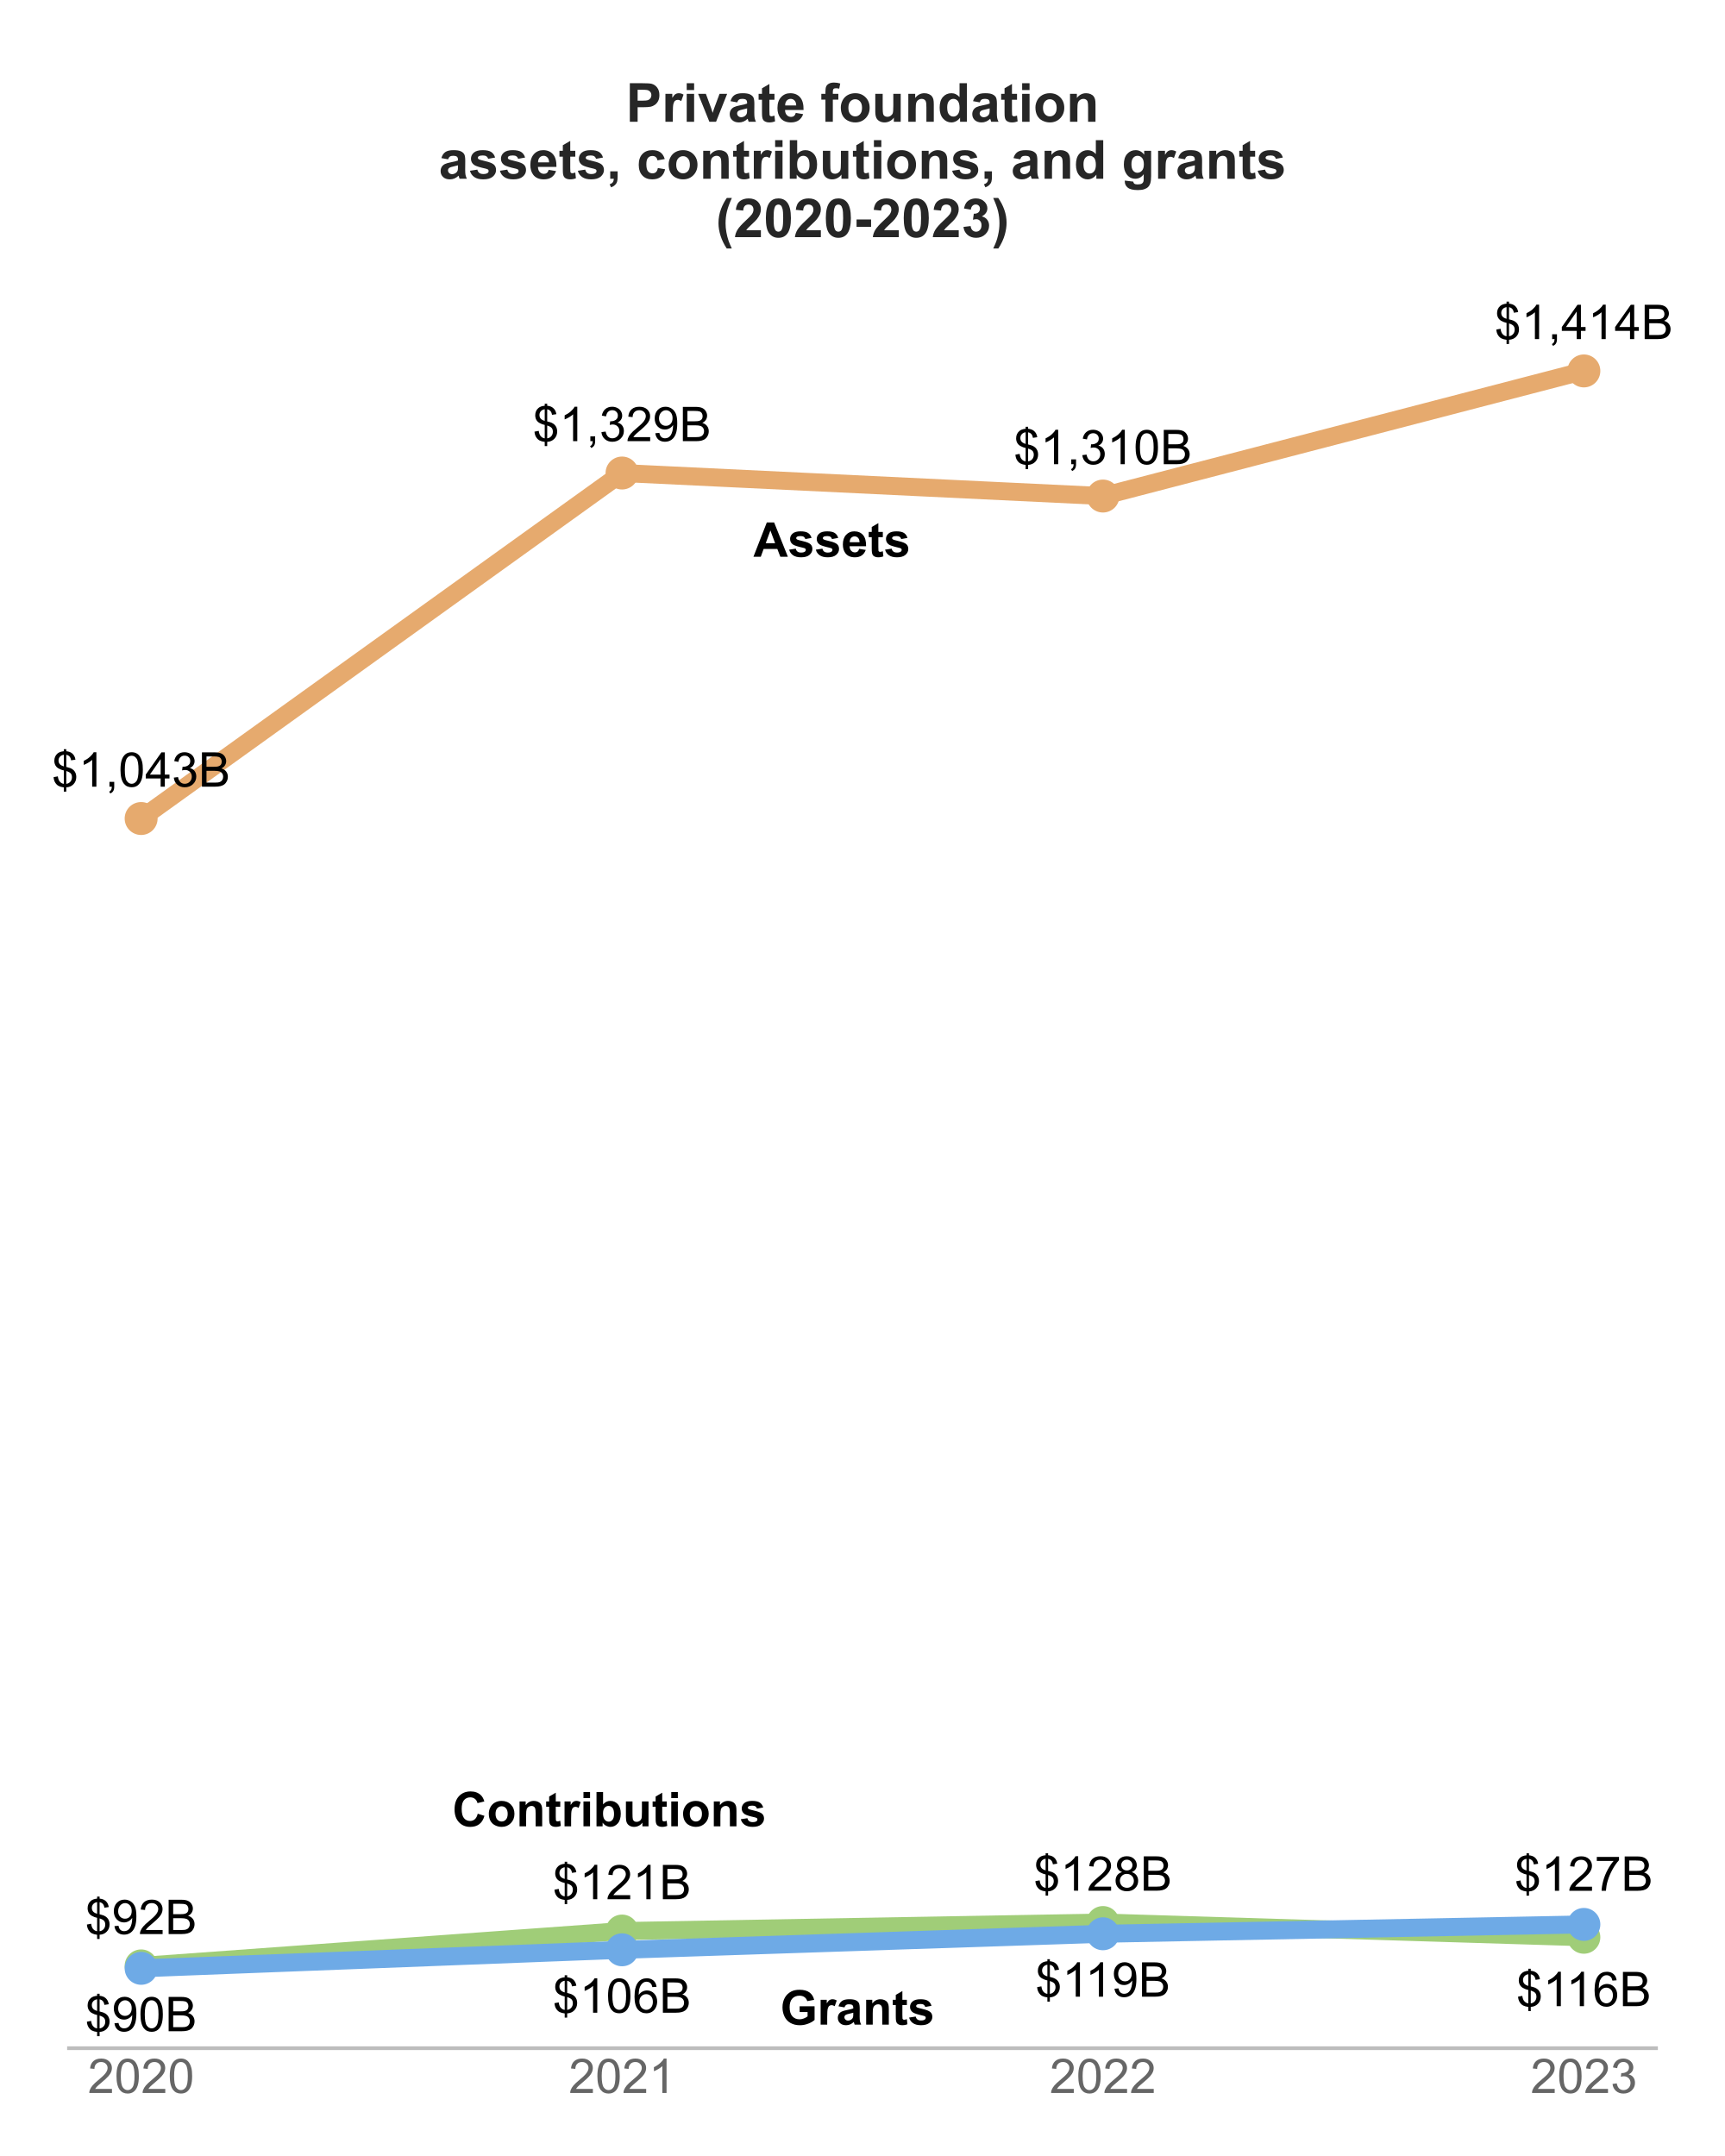
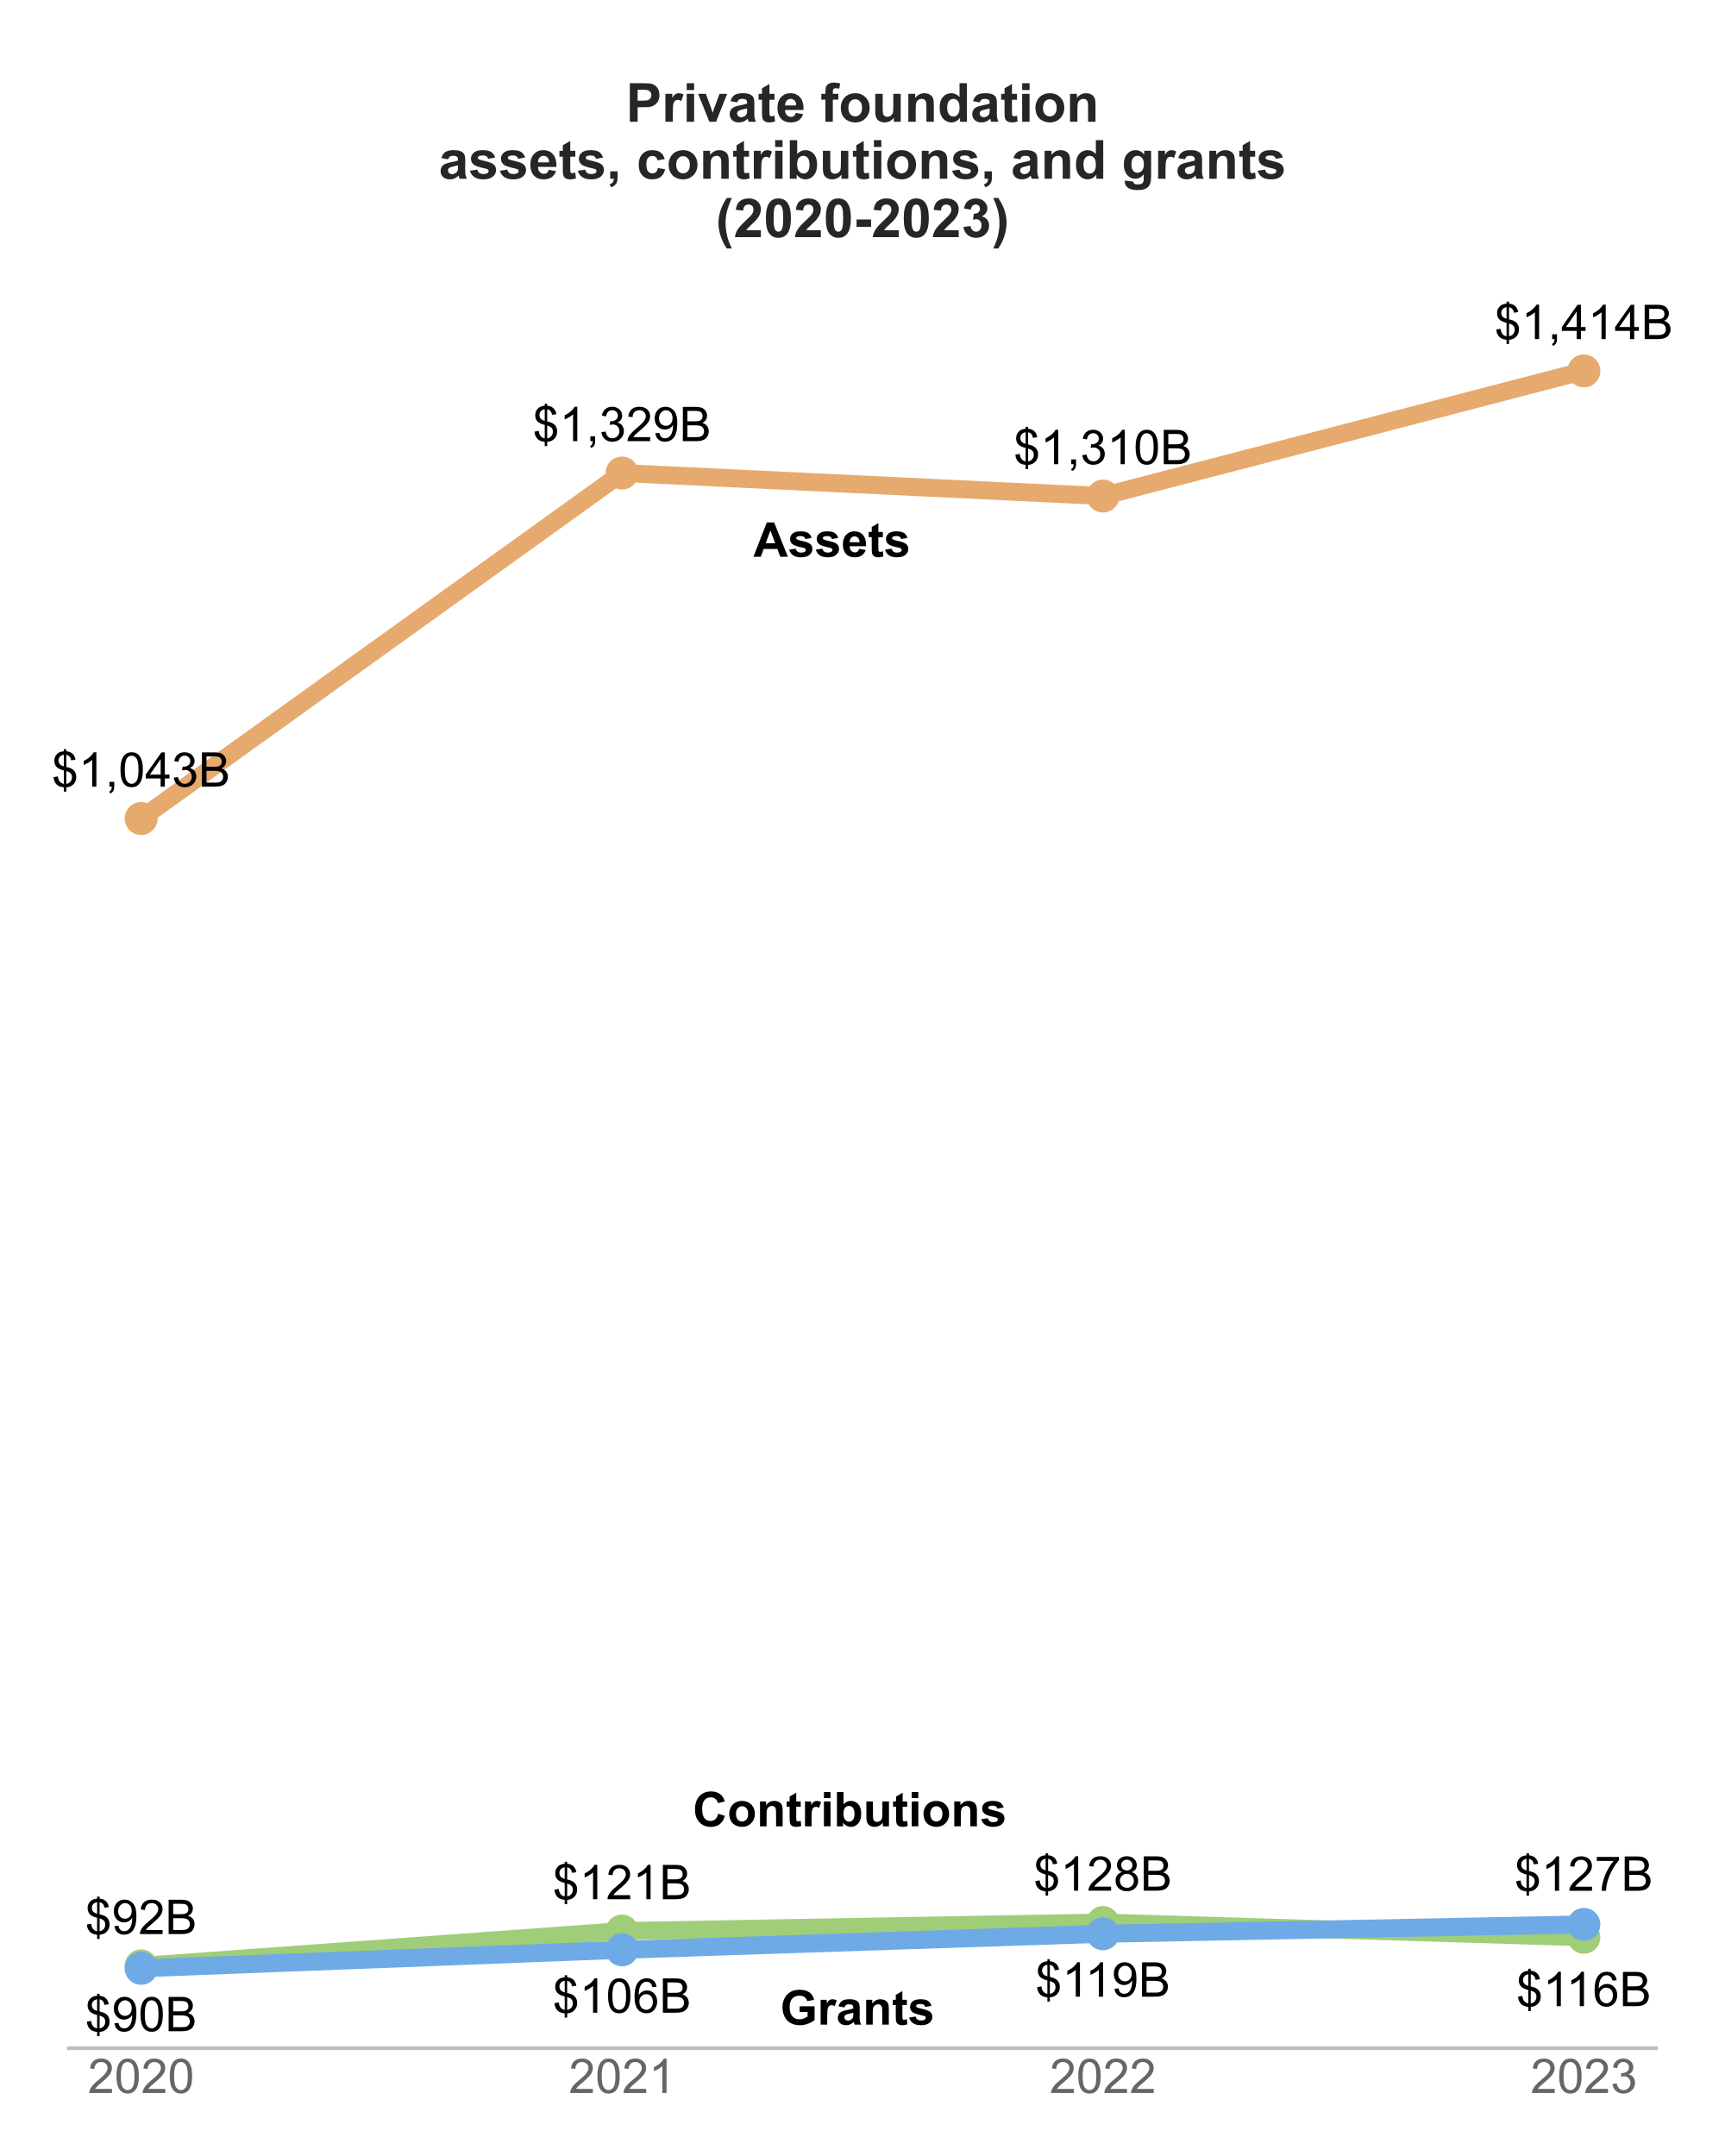
<svg xmlns="http://www.w3.org/2000/svg" xmlns:xlink="http://www.w3.org/1999/xlink" width="576pt" height="720pt" viewBox="0 0 576 720" version="1.1">
  <defs>
    <style type="text/css">*{stroke-linejoin: round; stroke-linecap: butt}</style>
  </defs>
  <g id="figure_1">
    <g id="patch_1">
      <path d="M 0 720  L 576 720  L 576 0  L 0 0  z " style="fill: #ffffff" />
    </g>
    <g id="axes_1">
      <g id="patch_2">
        <path d="M 23.04 684  L 552.96 684  L 552.96 97.2  L 23.04 97.2  z " style="fill: #ffffff" />
      </g>
      <g id="matplotlib.axis_1">
        <g id="xtick_1">
          <g id="text_1">
            <g style="fill: #666666" transform="translate(29.33227 698.9525) scale(0.16 -0.16)">
              <defs>
                <path id="ArialMT-32" d="M 3222 541  L 3222 0  L 194 0  Q 188 203 259 391  Q 375 700 629 1000  Q 884 1300 1366 1694  Q 2113 2306 2375 2664  Q 2638 3022 2638 3341  Q 2638 3675 2398 3904  Q 2159 4134 1775 4134  Q 1369 4134 1125 3890  Q 881 3647 878 3216  L 300 3275  Q 359 3922 746 4261  Q 1134 4600 1788 4600  Q 2447 4600 2831 4234  Q 3216 3869 3216 3328  Q 3216 3053 3103 2787  Q 2991 2522 2730 2228  Q 2469 1934 1863 1422  Q 1356 997 1212 845  Q 1069 694 975 541  L 3222 541  z " transform="scale(0.015625)" />
                <path id="ArialMT-30" d="M 266 2259  Q 266 3072 433 3567  Q 600 4063 929 4331  Q 1259 4600 1759 4600  Q 2128 4600 2406 4451  Q 2684 4303 2865 4023  Q 3047 3744 3150 3342  Q 3253 2941 3253 2259  Q 3253 1453 3087 958  Q 2922 463 2592 192  Q 2263 -78 1759 -78  Q 1097 -78 719 397  Q 266 969 266 2259  z M 844 2259  Q 844 1131 1108 757  Q 1372 384 1759 384  Q 2147 384 2411 759  Q 2675 1134 2675 2259  Q 2675 3391 2411 3762  Q 2147 4134 1753 4134  Q 1366 4134 1134 3806  Q 844 3388 844 2259  z " transform="scale(0.015625)" />
              </defs>
              <use xlink:href="#ArialMT-32" />
              <use xlink:href="#ArialMT-30" transform="translate(55.61523 0)" />
              <use xlink:href="#ArialMT-32" transform="translate(111.2305 0)" />
              <use xlink:href="#ArialMT-30" transform="translate(166.8457 0)" />
            </g>
          </g>
        </g>
        <g id="xtick_2">
          <g id="text_2">
            <g style="fill: #666666" transform="translate(189.9141 698.9525) scale(0.16 -0.16)">
              <defs>
                <path id="ArialMT-31" d="M 2384 0  L 1822 0  L 1822 3584  Q 1619 3391 1289 3197  Q 959 3003 697 2906  L 697 3450  Q 1169 3672 1522 3987  Q 1875 4303 2022 4600  L 2384 4600  L 2384 0  z " transform="scale(0.015625)" />
              </defs>
              <use xlink:href="#ArialMT-32" />
              <use xlink:href="#ArialMT-30" transform="translate(55.61523 0)" />
              <use xlink:href="#ArialMT-32" transform="translate(111.2305 0)" />
              <use xlink:href="#ArialMT-31" transform="translate(166.8457 0)" />
            </g>
          </g>
        </g>
        <g id="xtick_3">
          <g id="text_3">
            <g style="fill: #666666" transform="translate(350.4959 698.9525) scale(0.16 -0.16)">
              <use xlink:href="#ArialMT-32" />
              <use xlink:href="#ArialMT-30" transform="translate(55.61523 0)" />
              <use xlink:href="#ArialMT-32" transform="translate(111.2305 0)" />
              <use xlink:href="#ArialMT-32" transform="translate(166.8457 0)" />
            </g>
          </g>
        </g>
        <g id="xtick_4">
          <g id="text_4">
            <g style="fill: #666666" transform="translate(511.0777 698.9525) scale(0.16 -0.16)">
              <defs>
                <path id="ArialMT-33" d="M 269 1209  L 831 1284  Q 928 806 1161 595  Q 1394 384 1728 384  Q 2125 384 2398 659  Q 2672 934 2672 1341  Q 2672 1728 2419 1979  Q 2166 2231 1775 2231  Q 1616 2231 1378 2169  L 1441 2663  Q 1497 2656 1531 2656  Q 1891 2656 2178 2843  Q 2466 3031 2466 3422  Q 2466 3731 2256 3934  Q 2047 4138 1716 4138  Q 1388 4138 1169 3931  Q 950 3725 888 3313  L 325 3413  Q 428 3978 793 4289  Q 1159 4600 1703 4600  Q 2078 4600 2393 4439  Q 2709 4278 2876 4000  Q 3044 3722 3044 3409  Q 3044 3113 2884 2869  Q 2725 2625 2413 2481  Q 2819 2388 3044 2092  Q 3269 1797 3269 1353  Q 3269 753 2831 336  Q 2394 -81 1725 -81  Q 1122 -81 723 278  Q 325 638 269 1209  z " transform="scale(0.015625)" />
              </defs>
              <use xlink:href="#ArialMT-32" />
              <use xlink:href="#ArialMT-30" transform="translate(55.61523 0)" />
              <use xlink:href="#ArialMT-32" transform="translate(111.2305 0)" />
              <use xlink:href="#ArialMT-33" transform="translate(166.8457 0)" />
            </g>
          </g>
        </g>
      </g>
      <g id="matplotlib.axis_2" />
      <g id="line2d_1">
-         <path d="M 47.127 273.346  L 207.709 157.967  L 368.291 165.657  L 528.873 123.873  " clip-path="url(#pc056da523a)" style="fill: none; stroke: #e6aa6e; stroke-width: 6; stroke-linecap: round" />
+         <path d="M 47.127 273.346  L 207.709 157.967  L 368.291 165.657  L 528.873 123.873  " clip-path="url(#pd408b75915)" style="fill: none; stroke: #e6aa6e; stroke-width: 6; stroke-linecap: round" />
        <defs>
-           <path id="mcf9a4dc1a9" d="M 0 5  C 1.326 5 2.598 4.473 3.536 3.536  C 4.473 2.598 5 1.326 5 0  C 5 -1.326 4.473 -2.598 3.536 -3.536  C 2.598 -4.473 1.326 -5 0 -5  C -1.326 -5 -2.598 -4.473 -3.536 -3.536  C -4.473 -2.598 -5 -1.326 -5 0  C -5 1.326 -4.473 2.598 -3.536 3.536  C -2.598 4.473 -1.326 5 0 5  z " style="stroke: #e6aa6e" />
+           <path id="m7389b9ed17" d="M 0 5  C 1.326 5 2.598 4.473 3.536 3.536  C 4.473 2.598 5 1.326 5 0  C 5 -1.326 4.473 -2.598 3.536 -3.536  C 2.598 -4.473 1.326 -5 0 -5  C -1.326 -5 -2.598 -4.473 -3.536 -3.536  C -4.473 -2.598 -5 -1.326 -5 0  C -5 1.326 -4.473 2.598 -3.536 3.536  C -2.598 4.473 -1.326 5 0 5  z " style="stroke: #e6aa6e" />
        </defs>
-         <g clip-path="url(#pc056da523a)">
-           <use xlink:href="#mcf9a4dc1a9" x="47.127" y="273.346" style="fill: #e6aa6e; stroke: #e6aa6e" />
-           <use xlink:href="#mcf9a4dc1a9" x="207.709" y="157.967" style="fill: #e6aa6e; stroke: #e6aa6e" />
-           <use xlink:href="#mcf9a4dc1a9" x="368.291" y="165.657" style="fill: #e6aa6e; stroke: #e6aa6e" />
-           <use xlink:href="#mcf9a4dc1a9" x="528.873" y="123.873" style="fill: #e6aa6e; stroke: #e6aa6e" />
+         <g clip-path="url(#pd408b75915)">
+           <use xlink:href="#m7389b9ed17" x="47.127" y="273.346" style="fill: #e6aa6e; stroke: #e6aa6e" />
+           <use xlink:href="#m7389b9ed17" x="207.709" y="157.967" style="fill: #e6aa6e; stroke: #e6aa6e" />
+           <use xlink:href="#m7389b9ed17" x="368.291" y="165.657" style="fill: #e6aa6e; stroke: #e6aa6e" />
+           <use xlink:href="#m7389b9ed17" x="528.873" y="123.873" style="fill: #e6aa6e; stroke: #e6aa6e" />
        </g>
      </g>
      <g id="line2d_2">
-         <path d="M 47.127 656.517  L 207.709 644.88  L 368.291 642.029  L 528.873 646.951  " clip-path="url(#pc056da523a)" style="fill: none; stroke: #a0cd78; stroke-width: 6; stroke-linecap: round" />
+         <path d="M 47.127 656.517  L 207.709 644.88  L 368.291 642.029  L 528.873 646.951  " clip-path="url(#pd408b75915)" style="fill: none; stroke: #a0cd78; stroke-width: 6; stroke-linecap: round" />
        <defs>
-           <path id="m95b03b10a5" d="M 0 5  C 1.326 5 2.598 4.473 3.536 3.536  C 4.473 2.598 5 1.326 5 0  C 5 -1.326 4.473 -2.598 3.536 -3.536  C 2.598 -4.473 1.326 -5 0 -5  C -1.326 -5 -2.598 -4.473 -3.536 -3.536  C -4.473 -2.598 -5 -1.326 -5 0  C -5 1.326 -4.473 2.598 -3.536 3.536  C -2.598 4.473 -1.326 5 0 5  z " style="stroke: #a0cd78" />
+           <path id="m7c6bbff647" d="M 0 5  C 1.326 5 2.598 4.473 3.536 3.536  C 4.473 2.598 5 1.326 5 0  C 5 -1.326 4.473 -2.598 3.536 -3.536  C 2.598 -4.473 1.326 -5 0 -5  C -1.326 -5 -2.598 -4.473 -3.536 -3.536  C -4.473 -2.598 -5 -1.326 -5 0  C -5 1.326 -4.473 2.598 -3.536 3.536  C -2.598 4.473 -1.326 5 0 5  z " style="stroke: #a0cd78" />
        </defs>
-         <g clip-path="url(#pc056da523a)">
-           <use xlink:href="#m95b03b10a5" x="47.127" y="656.517" style="fill: #a0cd78; stroke: #a0cd78" />
-           <use xlink:href="#m95b03b10a5" x="207.709" y="644.88" style="fill: #a0cd78; stroke: #a0cd78" />
-           <use xlink:href="#m95b03b10a5" x="368.291" y="642.029" style="fill: #a0cd78; stroke: #a0cd78" />
-           <use xlink:href="#m95b03b10a5" x="528.873" y="646.951" style="fill: #a0cd78; stroke: #a0cd78" />
+         <g clip-path="url(#pd408b75915)">
+           <use xlink:href="#m7c6bbff647" x="47.127" y="656.517" style="fill: #a0cd78; stroke: #a0cd78" />
+           <use xlink:href="#m7c6bbff647" x="207.709" y="644.88" style="fill: #a0cd78; stroke: #a0cd78" />
+           <use xlink:href="#m7c6bbff647" x="368.291" y="642.029" style="fill: #a0cd78; stroke: #a0cd78" />
+           <use xlink:href="#m7c6bbff647" x="528.873" y="646.951" style="fill: #a0cd78; stroke: #a0cd78" />
        </g>
      </g>
      <g id="line2d_3">
-         <path d="M 47.127 657.327  L 207.709 651.142  L 368.291 645.788  L 528.873 642.664  " clip-path="url(#pc056da523a)" style="fill: none; stroke: #6eaae6; stroke-width: 6; stroke-linecap: round" />
+         <path d="M 47.127 657.327  L 207.709 651.142  L 368.291 645.788  L 528.873 642.664  " clip-path="url(#pd408b75915)" style="fill: none; stroke: #6eaae6; stroke-width: 6; stroke-linecap: round" />
        <defs>
-           <path id="m5e85ce02dd" d="M 0 5  C 1.326 5 2.598 4.473 3.536 3.536  C 4.473 2.598 5 1.326 5 0  C 5 -1.326 4.473 -2.598 3.536 -3.536  C 2.598 -4.473 1.326 -5 0 -5  C -1.326 -5 -2.598 -4.473 -3.536 -3.536  C -4.473 -2.598 -5 -1.326 -5 0  C -5 1.326 -4.473 2.598 -3.536 3.536  C -2.598 4.473 -1.326 5 0 5  z " style="stroke: #6eaae6" />
+           <path id="medc08b72ed" d="M 0 5  C 1.326 5 2.598 4.473 3.536 3.536  C 4.473 2.598 5 1.326 5 0  C 5 -1.326 4.473 -2.598 3.536 -3.536  C 2.598 -4.473 1.326 -5 0 -5  C -1.326 -5 -2.598 -4.473 -3.536 -3.536  C -4.473 -2.598 -5 -1.326 -5 0  C -5 1.326 -4.473 2.598 -3.536 3.536  C -2.598 4.473 -1.326 5 0 5  z " style="stroke: #6eaae6" />
        </defs>
-         <g clip-path="url(#pc056da523a)">
-           <use xlink:href="#m5e85ce02dd" x="47.127" y="657.327" style="fill: #6eaae6; stroke: #6eaae6" />
-           <use xlink:href="#m5e85ce02dd" x="207.709" y="651.142" style="fill: #6eaae6; stroke: #6eaae6" />
-           <use xlink:href="#m5e85ce02dd" x="368.291" y="645.788" style="fill: #6eaae6; stroke: #6eaae6" />
-           <use xlink:href="#m5e85ce02dd" x="528.873" y="642.664" style="fill: #6eaae6; stroke: #6eaae6" />
+         <g clip-path="url(#pd408b75915)">
+           <use xlink:href="#medc08b72ed" x="47.127" y="657.327" style="fill: #6eaae6; stroke: #6eaae6" />
+           <use xlink:href="#medc08b72ed" x="207.709" y="651.142" style="fill: #6eaae6; stroke: #6eaae6" />
+           <use xlink:href="#medc08b72ed" x="368.291" y="645.788" style="fill: #6eaae6; stroke: #6eaae6" />
+           <use xlink:href="#medc08b72ed" x="528.873" y="642.664" style="fill: #6eaae6; stroke: #6eaae6" />
        </g>
      </g>
      <g id="patch_3">
        <path d="M 23.04 684  L 552.96 684  " style="fill: none; stroke: #bdbdbd; stroke-width: 1.25; stroke-linejoin: miter; stroke-linecap: square" />
      </g>
      <g id="text_5">
        <g transform="translate(17.32477 262.7085) scale(0.16 -0.16)">
          <defs>
            <path id="ArialMT-24" d="M 1594 -659  L 1594 -97  Q 1172 -44 908 92  Q 644 228 451 531  Q 259 834 228 1272  L 794 1378  Q 859 925 1025 713  Q 1263 413 1594 378  L 1594 2169  Q 1247 2234 884 2438  Q 616 2588 470 2853  Q 325 3119 325 3456  Q 325 4056 750 4428  Q 1034 4678 1594 4734  L 1594 5003  L 1925 5003  L 1925 4734  Q 2416 4688 2703 4447  Q 3072 4141 3147 3606  L 2566 3519  Q 2516 3850 2358 4026  Q 2200 4203 1925 4259  L 1925 2638  Q 2350 2531 2488 2472  Q 2750 2356 2915 2190  Q 3081 2025 3170 1797  Q 3259 1569 3259 1303  Q 3259 719 2887 328  Q 2516 -63 1925 -91  L 1925 -659  L 1594 -659  z M 1594 4266  Q 1266 4216 1077 4003  Q 888 3791 888 3500  Q 888 3213 1048 3019  Q 1209 2825 1594 2709  L 1594 4266  z M 1925 378  Q 2253 419 2467 662  Q 2681 906 2681 1266  Q 2681 1572 2529 1758  Q 2378 1944 1925 2091  L 1925 378  z " transform="scale(0.015625)" />
            <path id="ArialMT-2c" d="M 569 0  L 569 641  L 1209 641  L 1209 0  Q 1209 -353 1084 -570  Q 959 -788 688 -906  L 531 -666  Q 709 -588 793 -436  Q 878 -284 888 0  L 569 0  z " transform="scale(0.015625)" />
            <path id="ArialMT-34" d="M 2069 0  L 2069 1097  L 81 1097  L 81 1613  L 2172 4581  L 2631 4581  L 2631 1613  L 3250 1613  L 3250 1097  L 2631 1097  L 2631 0  L 2069 0  z M 2069 1613  L 2069 3678  L 634 1613  L 2069 1613  z " transform="scale(0.015625)" />
            <path id="ArialMT-42" d="M 469 0  L 469 4581  L 2188 4581  Q 2713 4581 3030 4442  Q 3347 4303 3526 4014  Q 3706 3725 3706 3409  Q 3706 3116 3547 2856  Q 3388 2597 3066 2438  Q 3481 2316 3704 2022  Q 3928 1728 3928 1328  Q 3928 1006 3792 729  Q 3656 453 3456 303  Q 3256 153 2954 76  Q 2653 0 2216 0  L 469 0  z M 1075 2656  L 2066 2656  Q 2469 2656 2644 2709  Q 2875 2778 2992 2937  Q 3109 3097 3109 3338  Q 3109 3566 3000 3739  Q 2891 3913 2687 3977  Q 2484 4041 1991 4041  L 1075 4041  L 1075 2656  z M 1075 541  L 2216 541  Q 2509 541 2628 563  Q 2838 600 2978 687  Q 3119 775 3209 942  Q 3300 1109 3300 1328  Q 3300 1584 3169 1773  Q 3038 1963 2805 2039  Q 2572 2116 2134 2116  L 1075 2116  L 1075 541  z " transform="scale(0.015625)" />
          </defs>
          <use xlink:href="#ArialMT-24" />
          <use xlink:href="#ArialMT-31" transform="translate(55.61523 0)" />
          <use xlink:href="#ArialMT-2c" transform="translate(111.2305 0)" />
          <use xlink:href="#ArialMT-30" transform="translate(139.0137 0)" />
          <use xlink:href="#ArialMT-34" transform="translate(194.6289 0)" />
          <use xlink:href="#ArialMT-33" transform="translate(250.2441 0)" />
          <use xlink:href="#ArialMT-42" transform="translate(305.8594 0)" />
        </g>
      </g>
      <g id="text_6">
        <g transform="translate(177.9066 147.3295) scale(0.16 -0.16)">
          <defs>
            <path id="ArialMT-39" d="M 350 1059  L 891 1109  Q 959 728 1153 556  Q 1347 384 1650 384  Q 1909 384 2104 503  Q 2300 622 2425 820  Q 2550 1019 2634 1356  Q 2719 1694 2719 2044  Q 2719 2081 2716 2156  Q 2547 1888 2255 1720  Q 1963 1553 1622 1553  Q 1053 1553 659 1965  Q 266 2378 266 3053  Q 266 3750 677 4175  Q 1088 4600 1706 4600  Q 2153 4600 2523 4359  Q 2894 4119 3086 3673  Q 3278 3228 3278 2384  Q 3278 1506 3087 986  Q 2897 466 2520 194  Q 2144 -78 1638 -78  Q 1100 -78 759 220  Q 419 519 350 1059  z M 2653 3081  Q 2653 3566 2395 3850  Q 2138 4134 1775 4134  Q 1400 4134 1122 3828  Q 844 3522 844 3034  Q 844 2597 1108 2323  Q 1372 2050 1759 2050  Q 2150 2050 2401 2323  Q 2653 2597 2653 3081  z " transform="scale(0.015625)" />
          </defs>
          <use xlink:href="#ArialMT-24" />
          <use xlink:href="#ArialMT-31" transform="translate(55.61523 0)" />
          <use xlink:href="#ArialMT-2c" transform="translate(111.2305 0)" />
          <use xlink:href="#ArialMT-33" transform="translate(139.0137 0)" />
          <use xlink:href="#ArialMT-32" transform="translate(194.6289 0)" />
          <use xlink:href="#ArialMT-39" transform="translate(250.2441 0)" />
          <use xlink:href="#ArialMT-42" transform="translate(305.8594 0)" />
        </g>
      </g>
      <g id="text_7">
        <g transform="translate(338.4884 155.0199) scale(0.16 -0.16)">
          <use xlink:href="#ArialMT-24" />
          <use xlink:href="#ArialMT-31" transform="translate(55.61523 0)" />
          <use xlink:href="#ArialMT-2c" transform="translate(111.2305 0)" />
          <use xlink:href="#ArialMT-33" transform="translate(139.0137 0)" />
          <use xlink:href="#ArialMT-31" transform="translate(194.6289 0)" />
          <use xlink:href="#ArialMT-30" transform="translate(250.2441 0)" />
          <use xlink:href="#ArialMT-42" transform="translate(305.8594 0)" />
        </g>
      </g>
      <g id="text_8">
        <g transform="translate(499.0702 113.2356) scale(0.16 -0.16)">
          <use xlink:href="#ArialMT-24" />
          <use xlink:href="#ArialMT-31" transform="translate(55.61523 0)" />
          <use xlink:href="#ArialMT-2c" transform="translate(111.2305 0)" />
          <use xlink:href="#ArialMT-34" transform="translate(139.0137 0)" />
          <use xlink:href="#ArialMT-31" transform="translate(194.6289 0)" />
          <use xlink:href="#ArialMT-34" transform="translate(250.2441 0)" />
          <use xlink:href="#ArialMT-42" transform="translate(305.8594 0)" />
        </g>
      </g>
      <g id="text_9">
        <g transform="translate(28.44477 645.8802) scale(0.16 -0.16)">
          <use xlink:href="#ArialMT-24" />
          <use xlink:href="#ArialMT-39" transform="translate(55.61523 0)" />
          <use xlink:href="#ArialMT-32" transform="translate(111.2305 0)" />
          <use xlink:href="#ArialMT-42" transform="translate(166.8457 0)" />
        </g>
      </g>
      <g id="text_10">
        <g transform="translate(184.5778 634.2433) scale(0.16 -0.16)">
          <use xlink:href="#ArialMT-24" />
          <use xlink:href="#ArialMT-31" transform="translate(55.61523 0)" />
          <use xlink:href="#ArialMT-32" transform="translate(111.2305 0)" />
          <use xlink:href="#ArialMT-31" transform="translate(166.8457 0)" />
          <use xlink:href="#ArialMT-42" transform="translate(222.4609 0)" />
        </g>
      </g>
      <g id="text_11">
        <g transform="translate(345.1597 631.3917) scale(0.16 -0.16)">
          <defs>
            <path id="ArialMT-38" d="M 1131 2484  Q 781 2613 612 2850  Q 444 3088 444 3419  Q 444 3919 803 4259  Q 1163 4600 1759 4600  Q 2359 4600 2725 4251  Q 3091 3903 3091 3403  Q 3091 3084 2923 2848  Q 2756 2613 2416 2484  Q 2838 2347 3058 2040  Q 3278 1734 3278 1309  Q 3278 722 2862 322  Q 2447 -78 1769 -78  Q 1091 -78 675 323  Q 259 725 259 1325  Q 259 1772 486 2073  Q 713 2375 1131 2484  z M 1019 3438  Q 1019 3113 1228 2906  Q 1438 2700 1772 2700  Q 2097 2700 2305 2904  Q 2513 3109 2513 3406  Q 2513 3716 2298 3927  Q 2084 4138 1766 4138  Q 1444 4138 1231 3931  Q 1019 3725 1019 3438  z M 838 1322  Q 838 1081 952 856  Q 1066 631 1291 507  Q 1516 384 1775 384  Q 2178 384 2440 643  Q 2703 903 2703 1303  Q 2703 1709 2433 1975  Q 2163 2241 1756 2241  Q 1359 2241 1098 1978  Q 838 1716 838 1322  z " transform="scale(0.015625)" />
          </defs>
          <use xlink:href="#ArialMT-24" />
          <use xlink:href="#ArialMT-31" transform="translate(55.61523 0)" />
          <use xlink:href="#ArialMT-32" transform="translate(111.2305 0)" />
          <use xlink:href="#ArialMT-38" transform="translate(166.8457 0)" />
          <use xlink:href="#ArialMT-42" transform="translate(222.4609 0)" />
        </g>
      </g>
      <g id="text_12">
        <g transform="translate(506.3315 669.972) scale(0.16 -0.16)">
          <defs>
            <path id="ArialMT-36" d="M 3184 3459  L 2625 3416  Q 2550 3747 2413 3897  Q 2184 4138 1850 4138  Q 1581 4138 1378 3988  Q 1113 3794 959 3422  Q 806 3050 800 2363  Q 1003 2672 1297 2822  Q 1591 2972 1913 2972  Q 2475 2972 2870 2558  Q 3266 2144 3266 1488  Q 3266 1056 3080 686  Q 2894 316 2569 119  Q 2244 -78 1831 -78  Q 1128 -78 684 439  Q 241 956 241 2144  Q 241 3472 731 4075  Q 1159 4600 1884 4600  Q 2425 4600 2770 4297  Q 3116 3994 3184 3459  z M 888 1484  Q 888 1194 1011 928  Q 1134 663 1356 523  Q 1578 384 1822 384  Q 2178 384 2434 671  Q 2691 959 2691 1453  Q 2691 1928 2437 2201  Q 2184 2475 1800 2475  Q 1419 2475 1153 2201  Q 888 1928 888 1484  z " transform="scale(0.015625)" />
          </defs>
          <use xlink:href="#ArialMT-24" />
          <use xlink:href="#ArialMT-31" transform="translate(55.61523 0)" />
          <use xlink:href="#ArialMT-31" transform="translate(103.8555 0)" />
          <use xlink:href="#ArialMT-36" transform="translate(159.4707 0)" />
          <use xlink:href="#ArialMT-42" transform="translate(215.0859 0)" />
        </g>
      </g>
      <g id="text_13">
        <g transform="translate(28.44477 678.3325) scale(0.16 -0.16)">
          <use xlink:href="#ArialMT-24" />
          <use xlink:href="#ArialMT-39" transform="translate(55.61523 0)" />
          <use xlink:href="#ArialMT-30" transform="translate(111.2305 0)" />
          <use xlink:href="#ArialMT-42" transform="translate(166.8457 0)" />
        </g>
      </g>
      <g id="text_14">
        <g transform="translate(184.5778 672.1468) scale(0.16 -0.16)">
          <use xlink:href="#ArialMT-24" />
          <use xlink:href="#ArialMT-31" transform="translate(55.61523 0)" />
          <use xlink:href="#ArialMT-30" transform="translate(111.2305 0)" />
          <use xlink:href="#ArialMT-36" transform="translate(166.8457 0)" />
          <use xlink:href="#ArialMT-42" transform="translate(222.4609 0)" />
        </g>
      </g>
      <g id="text_15">
        <g transform="translate(345.7497 666.7928) scale(0.16 -0.16)">
          <use xlink:href="#ArialMT-24" />
          <use xlink:href="#ArialMT-31" transform="translate(55.61523 0)" />
          <use xlink:href="#ArialMT-31" transform="translate(103.8555 0)" />
          <use xlink:href="#ArialMT-39" transform="translate(159.4707 0)" />
          <use xlink:href="#ArialMT-42" transform="translate(215.0859 0)" />
        </g>
      </g>
      <g id="text_16">
        <g transform="translate(505.7415 631.4226) scale(0.16 -0.16)">
          <defs>
            <path id="ArialMT-37" d="M 303 3981  L 303 4522  L 3269 4522  L 3269 4084  Q 2831 3619 2401 2847  Q 1972 2075 1738 1259  Q 1569 684 1522 0  L 944 0  Q 953 541 1156 1306  Q 1359 2072 1739 2783  Q 2119 3494 2547 3981  L 303 3981  z " transform="scale(0.015625)" />
          </defs>
          <use xlink:href="#ArialMT-24" />
          <use xlink:href="#ArialMT-31" transform="translate(55.61523 0)" />
          <use xlink:href="#ArialMT-32" transform="translate(111.2305 0)" />
          <use xlink:href="#ArialMT-37" transform="translate(166.8457 0)" />
          <use xlink:href="#ArialMT-42" transform="translate(222.4609 0)" />
        </g>
      </g>
      <g id="text_17">
        <g transform="translate(251.5857 185.928) scale(0.16 -0.16)">
          <defs>
            <path id="Arial-BoldMT-41" d="M 4597 0  L 3591 0  L 3191 1041  L 1359 1041  L 981 0  L 0 0  L 1784 4581  L 2763 4581  L 4597 0  z M 2894 1813  L 2263 3513  L 1644 1813  L 2894 1813  z " transform="scale(0.015625)" />
            <path id="Arial-BoldMT-73" d="M 150 947  L 1031 1081  Q 1088 825 1259 692  Q 1431 559 1741 559  Q 2081 559 2253 684  Q 2369 772 2369 919  Q 2369 1019 2306 1084  Q 2241 1147 2013 1200  Q 950 1434 666 1628  Q 272 1897 272 2375  Q 272 2806 612 3100  Q 953 3394 1669 3394  Q 2350 3394 2681 3172  Q 3013 2950 3138 2516  L 2309 2363  Q 2256 2556 2107 2659  Q 1959 2763 1684 2763  Q 1338 2763 1188 2666  Q 1088 2597 1088 2488  Q 1088 2394 1175 2328  Q 1294 2241 1995 2081  Q 2697 1922 2975 1691  Q 3250 1456 3250 1038  Q 3250 581 2869 253  Q 2488 -75 1741 -75  Q 1063 -75 667 200  Q 272 475 150 947  z " transform="scale(0.015625)" />
            <path id="Arial-BoldMT-65" d="M 2381 1056  L 3256 909  Q 3088 428 2723 176  Q 2359 -75 1813 -75  Q 947 -75 531 491  Q 203 944 203 1634  Q 203 2459 634 2926  Q 1066 3394 1725 3394  Q 2466 3394 2894 2905  Q 3322 2416 3303 1406  L 1103 1406  Q 1113 1016 1316 798  Q 1519 581 1822 581  Q 2028 581 2168 693  Q 2309 806 2381 1056  z M 2431 1944  Q 2422 2325 2234 2523  Q 2047 2722 1778 2722  Q 1491 2722 1303 2513  Q 1116 2303 1119 1944  L 2431 1944  z " transform="scale(0.015625)" />
            <path id="Arial-BoldMT-74" d="M 1981 3319  L 1981 2619  L 1381 2619  L 1381 1281  Q 1381 875 1398 808  Q 1416 741 1477 697  Q 1538 653 1625 653  Q 1747 653 1978 738  L 2053 56  Q 1747 -75 1359 -75  Q 1122 -75 931 4  Q 741 84 652 211  Q 563 338 528 553  Q 500 706 500 1172  L 500 2619  L 97 2619  L 97 3319  L 500 3319  L 500 3978  L 1381 4491  L 1381 3319  L 1981 3319  z " transform="scale(0.015625)" />
          </defs>
          <use xlink:href="#Arial-BoldMT-41" />
          <use xlink:href="#Arial-BoldMT-73" transform="translate(72.2168 0)" />
          <use xlink:href="#Arial-BoldMT-73" transform="translate(127.832 0)" />
          <use xlink:href="#Arial-BoldMT-65" transform="translate(183.4473 0)" />
          <use xlink:href="#Arial-BoldMT-74" transform="translate(239.0625 0)" />
          <use xlink:href="#Arial-BoldMT-73" transform="translate(272.3633 0)" />
        </g>
      </g>
      <g id="text_18">
-         <g transform="translate(151.0236 609.8985) scale(0.16 -0.16)">
+         <g transform="translate(231.3145 609.8985) scale(0.16 -0.16)">
          <defs>
            <path id="Arial-BoldMT-43" d="M 3397 1684  L 4294 1400  Q 4088 650 3608 286  Q 3128 -78 2391 -78  Q 1478 -78 890 545  Q 303 1169 303 2250  Q 303 3394 893 4026  Q 1484 4659 2447 4659  Q 3288 4659 3813 4163  Q 4125 3869 4281 3319  L 3366 3100  Q 3284 3456 3026 3662  Q 2769 3869 2400 3869  Q 1891 3869 1573 3503  Q 1256 3138 1256 2319  Q 1256 1450 1568 1081  Q 1881 713 2381 713  Q 2750 713 3015 947  Q 3281 1181 3397 1684  z " transform="scale(0.015625)" />
            <path id="Arial-BoldMT-6f" d="M 256 1706  Q 256 2144 472 2553  Q 688 2963 1083 3178  Q 1478 3394 1966 3394  Q 2719 3394 3200 2905  Q 3681 2416 3681 1669  Q 3681 916 3195 420  Q 2709 -75 1972 -75  Q 1516 -75 1102 131  Q 688 338 472 736  Q 256 1134 256 1706  z M 1156 1659  Q 1156 1166 1390 903  Q 1625 641 1969 641  Q 2313 641 2545 903  Q 2778 1166 2778 1666  Q 2778 2153 2545 2415  Q 2313 2678 1969 2678  Q 1625 2678 1390 2415  Q 1156 2153 1156 1659  z " transform="scale(0.015625)" />
            <path id="Arial-BoldMT-6e" d="M 3478 0  L 2600 0  L 2600 1694  Q 2600 2231 2544 2389  Q 2488 2547 2361 2634  Q 2234 2722 2056 2722  Q 1828 2722 1647 2597  Q 1466 2472 1398 2265  Q 1331 2059 1331 1503  L 1331 0  L 453 0  L 453 3319  L 1269 3319  L 1269 2831  Q 1703 3394 2363 3394  Q 2653 3394 2893 3289  Q 3134 3184 3257 3021  Q 3381 2859 3429 2653  Q 3478 2447 3478 2063  L 3478 0  z " transform="scale(0.015625)" />
            <path id="Arial-BoldMT-72" d="M 1300 0  L 422 0  L 422 3319  L 1238 3319  L 1238 2847  Q 1447 3181 1614 3287  Q 1781 3394 1994 3394  Q 2294 3394 2572 3228  L 2300 2463  Q 2078 2606 1888 2606  Q 1703 2606 1575 2504  Q 1447 2403 1373 2137  Q 1300 1872 1300 1025  L 1300 0  z " transform="scale(0.015625)" />
            <path id="Arial-BoldMT-69" d="M 459 3769  L 459 4581  L 1338 4581  L 1338 3769  L 459 3769  z M 459 0  L 459 3319  L 1338 3319  L 1338 0  L 459 0  z " transform="scale(0.015625)" />
            <path id="Arial-BoldMT-62" d="M 422 0  L 422 4581  L 1300 4581  L 1300 2931  Q 1706 3394 2263 3394  Q 2869 3394 3266 2955  Q 3663 2516 3663 1694  Q 3663 844 3258 384  Q 2853 -75 2275 -75  Q 1991 -75 1714 67  Q 1438 209 1238 488  L 1238 0  L 422 0  z M 1294 1731  Q 1294 1216 1456 969  Q 1684 619 2063 619  Q 2353 619 2558 867  Q 2763 1116 2763 1650  Q 2763 2219 2556 2470  Q 2350 2722 2028 2722  Q 1713 2722 1503 2476  Q 1294 2231 1294 1731  z " transform="scale(0.015625)" />
            <path id="Arial-BoldMT-75" d="M 2644 0  L 2644 497  Q 2463 231 2167 78  Q 1872 -75 1544 -75  Q 1209 -75 943 72  Q 678 219 559 484  Q 441 750 441 1219  L 441 3319  L 1319 3319  L 1319 1794  Q 1319 1094 1367 936  Q 1416 778 1544 686  Q 1672 594 1869 594  Q 2094 594 2272 717  Q 2450 841 2515 1023  Q 2581 1206 2581 1919  L 2581 3319  L 3459 3319  L 3459 0  L 2644 0  z " transform="scale(0.015625)" />
          </defs>
          <use xlink:href="#Arial-BoldMT-43" />
          <use xlink:href="#Arial-BoldMT-6f" transform="translate(72.2168 0)" />
          <use xlink:href="#Arial-BoldMT-6e" transform="translate(133.3008 0)" />
          <use xlink:href="#Arial-BoldMT-74" transform="translate(194.3848 0)" />
          <use xlink:href="#Arial-BoldMT-72" transform="translate(227.6855 0)" />
          <use xlink:href="#Arial-BoldMT-69" transform="translate(266.6016 0)" />
          <use xlink:href="#Arial-BoldMT-62" transform="translate(294.3848 0)" />
          <use xlink:href="#Arial-BoldMT-75" transform="translate(355.4688 0)" />
          <use xlink:href="#Arial-BoldMT-74" transform="translate(416.5527 0)" />
          <use xlink:href="#Arial-BoldMT-69" transform="translate(449.8535 0)" />
          <use xlink:href="#Arial-BoldMT-6f" transform="translate(477.6367 0)" />
          <use xlink:href="#Arial-BoldMT-6e" transform="translate(538.7207 0)" />
          <use xlink:href="#Arial-BoldMT-73" transform="translate(599.8047 0)" />
        </g>
      </g>
      <g id="text_19">
        <g transform="translate(260.5198 676.1358) scale(0.16 -0.16)">
          <defs>
            <path id="Arial-BoldMT-47" d="M 2597 1684  L 2597 2456  L 4591 2456  L 4591 631  Q 4300 350 3748 136  Q 3197 -78 2631 -78  Q 1913 -78 1378 223  Q 844 525 575 1086  Q 306 1647 306 2306  Q 306 3022 606 3578  Q 906 4134 1484 4431  Q 1925 4659 2581 4659  Q 3434 4659 3914 4301  Q 4394 3944 4531 3313  L 3613 3141  Q 3516 3478 3248 3673  Q 2981 3869 2581 3869  Q 1975 3869 1617 3484  Q 1259 3100 1259 2344  Q 1259 1528 1621 1120  Q 1984 713 2572 713  Q 2863 713 3155 827  Q 3447 941 3656 1103  L 3656 1684  L 2597 1684  z " transform="scale(0.015625)" />
            <path id="Arial-BoldMT-61" d="M 1116 2306  L 319 2450  Q 453 2931 781 3162  Q 1109 3394 1756 3394  Q 2344 3394 2631 3255  Q 2919 3116 3036 2902  Q 3153 2688 3153 2116  L 3144 1091  Q 3144 653 3186 445  Q 3228 238 3344 0  L 2475 0  Q 2441 88 2391 259  Q 2369 338 2359 363  Q 2134 144 1878 34  Q 1622 -75 1331 -75  Q 819 -75 523 203  Q 228 481 228 906  Q 228 1188 362 1408  Q 497 1628 739 1745  Q 981 1863 1438 1950  Q 2053 2066 2291 2166  L 2291 2253  Q 2291 2506 2166 2614  Q 2041 2722 1694 2722  Q 1459 2722 1328 2630  Q 1197 2538 1116 2306  z M 2291 1594  Q 2122 1538 1756 1459  Q 1391 1381 1278 1306  Q 1106 1184 1106 997  Q 1106 813 1243 678  Q 1381 544 1594 544  Q 1831 544 2047 700  Q 2206 819 2256 991  Q 2291 1103 2291 1419  L 2291 1594  z " transform="scale(0.015625)" />
          </defs>
          <use xlink:href="#Arial-BoldMT-47" />
          <use xlink:href="#Arial-BoldMT-72" transform="translate(77.7832 0)" />
          <use xlink:href="#Arial-BoldMT-61" transform="translate(116.6992 0)" />
          <use xlink:href="#Arial-BoldMT-6e" transform="translate(172.3145 0)" />
          <use xlink:href="#Arial-BoldMT-74" transform="translate(233.3984 0)" />
          <use xlink:href="#Arial-BoldMT-73" transform="translate(266.6992 0)" />
        </g>
      </g>
      <g id="text_20">
        <g style="fill: #262626" transform="translate(209.0011 40.67437) scale(0.18 -0.18)">
          <defs>
            <path id="Arial-BoldMT-50" d="M 466 0  L 466 4581  L 1950 4581  Q 2794 4581 3050 4513  Q 3444 4409 3709 4064  Q 3975 3719 3975 3172  Q 3975 2750 3822 2462  Q 3669 2175 3433 2011  Q 3197 1847 2953 1794  Q 2622 1728 1994 1728  L 1391 1728  L 1391 0  L 466 0  z M 1391 3806  L 1391 2506  L 1897 2506  Q 2444 2506 2628 2578  Q 2813 2650 2917 2803  Q 3022 2956 3022 3159  Q 3022 3409 2875 3571  Q 2728 3734 2503 3775  Q 2338 3806 1838 3806  L 1391 3806  z " transform="scale(0.015625)" />
            <path id="Arial-BoldMT-76" d="M 1372 0  L 34 3319  L 956 3319  L 1581 1625  L 1763 1059  Q 1834 1275 1853 1344  Q 1897 1484 1947 1625  L 2578 3319  L 3481 3319  L 2163 0  L 1372 0  z " transform="scale(0.015625)" />
            <path id="Arial-BoldMT-20" transform="scale(0.015625)" />
            <path id="Arial-BoldMT-66" d="M 75 3319  L 563 3319  L 563 3569  Q 563 3988 652 4194  Q 741 4400 980 4529  Q 1219 4659 1584 4659  Q 1959 4659 2319 4547  L 2200 3934  Q 1991 3984 1797 3984  Q 1606 3984 1523 3895  Q 1441 3806 1441 3553  L 1441 3319  L 2097 3319  L 2097 2628  L 1441 2628  L 1441 0  L 563 0  L 563 2628  L 75 2628  L 75 3319  z " transform="scale(0.015625)" />
            <path id="Arial-BoldMT-64" d="M 3503 0  L 2688 0  L 2688 488  Q 2484 203 2207 64  Q 1931 -75 1650 -75  Q 1078 -75 670 386  Q 263 847 263 1672  Q 263 2516 659 2955  Q 1056 3394 1663 3394  Q 2219 3394 2625 2931  L 2625 4581  L 3503 4581  L 3503 0  z M 1159 1731  Q 1159 1200 1306 963  Q 1519 619 1900 619  Q 2203 619 2415 876  Q 2628 1134 2628 1647  Q 2628 2219 2422 2470  Q 2216 2722 1894 2722  Q 1581 2722 1370 2473  Q 1159 2225 1159 1731  z " transform="scale(0.015625)" />
          </defs>
          <use xlink:href="#Arial-BoldMT-50" />
          <use xlink:href="#Arial-BoldMT-72" transform="translate(66.69922 0)" />
          <use xlink:href="#Arial-BoldMT-69" transform="translate(105.6152 0)" />
          <use xlink:href="#Arial-BoldMT-76" transform="translate(133.3984 0)" />
          <use xlink:href="#Arial-BoldMT-61" transform="translate(189.0137 0)" />
          <use xlink:href="#Arial-BoldMT-74" transform="translate(244.6289 0)" />
          <use xlink:href="#Arial-BoldMT-65" transform="translate(277.9297 0)" />
          <use xlink:href="#Arial-BoldMT-20" transform="translate(333.5449 0)" />
          <use xlink:href="#Arial-BoldMT-66" transform="translate(361.3281 0)" />
          <use xlink:href="#Arial-BoldMT-6f" transform="translate(394.6289 0)" />
          <use xlink:href="#Arial-BoldMT-75" transform="translate(455.7129 0)" />
          <use xlink:href="#Arial-BoldMT-6e" transform="translate(516.7969 0)" />
          <use xlink:href="#Arial-BoldMT-64" transform="translate(577.8809 0)" />
          <use xlink:href="#Arial-BoldMT-61" transform="translate(638.9648 0)" />
          <use xlink:href="#Arial-BoldMT-74" transform="translate(694.5801 0)" />
          <use xlink:href="#Arial-BoldMT-69" transform="translate(727.8809 0)" />
          <use xlink:href="#Arial-BoldMT-6f" transform="translate(755.6641 0)" />
          <use xlink:href="#Arial-BoldMT-6e" transform="translate(816.748 0)" />
        </g>
        <g style="fill: #262626" transform="translate(146.4863 59.68744) scale(0.18 -0.18)">
          <defs>
            <path id="Arial-BoldMT-2c" d="M 438 878  L 1316 878  L 1316 250  Q 1316 -131 1250 -351  Q 1184 -572 1001 -747  Q 819 -922 538 -1022  L 366 -659  Q 631 -572 743 -419  Q 856 -266 863 0  L 438 0  L 438 878  z " transform="scale(0.015625)" />
            <path id="Arial-BoldMT-63" d="M 3353 2338  L 2488 2181  Q 2444 2441 2289 2572  Q 2134 2703 1888 2703  Q 1559 2703 1364 2476  Q 1169 2250 1169 1719  Q 1169 1128 1367 884  Q 1566 641 1900 641  Q 2150 641 2309 783  Q 2469 925 2534 1272  L 3397 1125  Q 3263 531 2881 228  Q 2500 -75 1859 -75  Q 1131 -75 698 384  Q 266 844 266 1656  Q 266 2478 700 2936  Q 1134 3394 1875 3394  Q 2481 3394 2839 3133  Q 3197 2872 3353 2338  z " transform="scale(0.015625)" />
            <path id="Arial-BoldMT-67" d="M 378 -219  L 1381 -341  Q 1406 -516 1497 -581  Q 1622 -675 1891 -675  Q 2234 -675 2406 -572  Q 2522 -503 2581 -350  Q 2622 -241 2622 53  L 2622 538  Q 2228 0 1628 0  Q 959 0 569 566  Q 263 1013 263 1678  Q 263 2513 664 2953  Q 1066 3394 1663 3394  Q 2278 3394 2678 2853  L 2678 3319  L 3500 3319  L 3500 341  Q 3500 -247 3403 -537  Q 3306 -828 3131 -993  Q 2956 -1159 2664 -1253  Q 2372 -1347 1925 -1347  Q 1081 -1347 728 -1058  Q 375 -769 375 -325  Q 375 -281 378 -219  z M 1163 1728  Q 1163 1200 1367 954  Q 1572 709 1872 709  Q 2194 709 2416 961  Q 2638 1213 2638 1706  Q 2638 2222 2425 2472  Q 2213 2722 1888 2722  Q 1572 2722 1367 2476  Q 1163 2231 1163 1728  z " transform="scale(0.015625)" />
          </defs>
          <use xlink:href="#Arial-BoldMT-61" />
          <use xlink:href="#Arial-BoldMT-73" transform="translate(55.61523 0)" />
          <use xlink:href="#Arial-BoldMT-73" transform="translate(111.2305 0)" />
          <use xlink:href="#Arial-BoldMT-65" transform="translate(166.8457 0)" />
          <use xlink:href="#Arial-BoldMT-74" transform="translate(222.4609 0)" />
          <use xlink:href="#Arial-BoldMT-73" transform="translate(255.7617 0)" />
          <use xlink:href="#Arial-BoldMT-2c" transform="translate(311.377 0)" />
          <use xlink:href="#Arial-BoldMT-20" transform="translate(339.1602 0)" />
          <use xlink:href="#Arial-BoldMT-63" transform="translate(366.9434 0)" />
          <use xlink:href="#Arial-BoldMT-6f" transform="translate(422.5586 0)" />
          <use xlink:href="#Arial-BoldMT-6e" transform="translate(483.6426 0)" />
          <use xlink:href="#Arial-BoldMT-74" transform="translate(544.7266 0)" />
          <use xlink:href="#Arial-BoldMT-72" transform="translate(578.0273 0)" />
          <use xlink:href="#Arial-BoldMT-69" transform="translate(616.9434 0)" />
          <use xlink:href="#Arial-BoldMT-62" transform="translate(644.7266 0)" />
          <use xlink:href="#Arial-BoldMT-75" transform="translate(705.8105 0)" />
          <use xlink:href="#Arial-BoldMT-74" transform="translate(766.8945 0)" />
          <use xlink:href="#Arial-BoldMT-69" transform="translate(800.1953 0)" />
          <use xlink:href="#Arial-BoldMT-6f" transform="translate(827.9785 0)" />
          <use xlink:href="#Arial-BoldMT-6e" transform="translate(889.0625 0)" />
          <use xlink:href="#Arial-BoldMT-73" transform="translate(950.1465 0)" />
          <use xlink:href="#Arial-BoldMT-2c" transform="translate(1005.762 0)" />
          <use xlink:href="#Arial-BoldMT-20" transform="translate(1033.545 0)" />
          <use xlink:href="#Arial-BoldMT-61" transform="translate(1061.328 0)" />
          <use xlink:href="#Arial-BoldMT-6e" transform="translate(1116.943 0)" />
          <use xlink:href="#Arial-BoldMT-64" transform="translate(1178.027 0)" />
          <use xlink:href="#Arial-BoldMT-20" transform="translate(1239.111 0)" />
          <use xlink:href="#Arial-BoldMT-67" transform="translate(1266.895 0)" />
          <use xlink:href="#Arial-BoldMT-72" transform="translate(1327.979 0)" />
          <use xlink:href="#Arial-BoldMT-61" transform="translate(1366.895 0)" />
          <use xlink:href="#Arial-BoldMT-6e" transform="translate(1422.51 0)" />
          <use xlink:href="#Arial-BoldMT-74" transform="translate(1483.594 0)" />
          <use xlink:href="#Arial-BoldMT-73" transform="translate(1516.895 0)" />
        </g>
        <g style="fill: #262626" transform="translate(238.9711 79.2) scale(0.18 -0.18)">
          <defs>
            <path id="Arial-BoldMT-28" d="M 1916 -1347  L 1313 -1347  Q 834 -625 584 153  Q 334 931 334 1659  Q 334 2563 644 3369  Q 913 4069 1325 4659  L 1925 4659  Q 1497 3713 1336 3048  Q 1175 2384 1175 1641  Q 1175 1128 1270 590  Q 1366 53 1531 -431  Q 1641 -750 1916 -1347  z " transform="scale(0.015625)" />
            <path id="Arial-BoldMT-32" d="M 3238 816  L 3238 0  L 159 0  Q 209 463 459 877  Q 709 1291 1447 1975  Q 2041 2528 2175 2725  Q 2356 2997 2356 3263  Q 2356 3556 2198 3714  Q 2041 3872 1763 3872  Q 1488 3872 1325 3706  Q 1163 3541 1138 3156  L 263 3244  Q 341 3969 753 4284  Q 1166 4600 1784 4600  Q 2463 4600 2850 4234  Q 3238 3869 3238 3325  Q 3238 3016 3127 2736  Q 3016 2456 2775 2150  Q 2616 1947 2200 1565  Q 1784 1184 1673 1059  Q 1563 934 1494 816  L 3238 816  z " transform="scale(0.015625)" />
            <path id="Arial-BoldMT-30" d="M 1756 4600  Q 2422 4600 2797 4125  Q 3244 3563 3244 2259  Q 3244 959 2794 391  Q 2422 -78 1756 -78  Q 1088 -78 678 436  Q 269 950 269 2269  Q 269 3563 719 4131  Q 1091 4600 1756 4600  z M 1756 3872  Q 1597 3872 1472 3770  Q 1347 3669 1278 3406  Q 1188 3066 1188 2259  Q 1188 1453 1269 1151  Q 1350 850 1473 750  Q 1597 650 1756 650  Q 1916 650 2041 751  Q 2166 853 2234 1116  Q 2325 1453 2325 2259  Q 2325 3066 2244 3367  Q 2163 3669 2039 3770  Q 1916 3872 1756 3872  z " transform="scale(0.015625)" />
            <path id="Arial-BoldMT-2d" d="M 359 1222  L 359 2100  L 2084 2100  L 2084 1222  L 359 1222  z " transform="scale(0.015625)" />
            <path id="Arial-BoldMT-33" d="M 241 1216  L 1091 1319  Q 1131 994 1309 822  Q 1488 650 1741 650  Q 2013 650 2198 856  Q 2384 1063 2384 1413  Q 2384 1744 2206 1937  Q 2028 2131 1772 2131  Q 1603 2131 1369 2066  L 1466 2781  Q 1822 2772 2009 2936  Q 2197 3100 2197 3372  Q 2197 3603 2059 3740  Q 1922 3878 1694 3878  Q 1469 3878 1309 3722  Q 1150 3566 1116 3266  L 306 3403  Q 391 3819 561 4067  Q 731 4316 1036 4458  Q 1341 4600 1719 4600  Q 2366 4600 2756 4188  Q 3078 3850 3078 3425  Q 3078 2822 2419 2463  Q 2813 2378 3048 2084  Q 3284 1791 3284 1375  Q 3284 772 2843 347  Q 2403 -78 1747 -78  Q 1125 -78 715 280  Q 306 638 241 1216  z " transform="scale(0.015625)" />
            <path id="Arial-BoldMT-29" d="M 216 -1347  Q 475 -791 581 -494  Q 688 -197 778 190  Q 869 578 912 926  Q 956 1275 956 1641  Q 956 2384 797 3048  Q 638 3713 209 4659  L 806 4659  Q 1278 3988 1539 3234  Q 1800 2481 1800 1706  Q 1800 1053 1594 306  Q 1359 -531 822 -1347  L 216 -1347  z " transform="scale(0.015625)" />
          </defs>
          <use xlink:href="#Arial-BoldMT-28" />
          <use xlink:href="#Arial-BoldMT-32" transform="translate(33.30078 0)" />
          <use xlink:href="#Arial-BoldMT-30" transform="translate(88.91602 0)" />
          <use xlink:href="#Arial-BoldMT-32" transform="translate(144.5312 0)" />
          <use xlink:href="#Arial-BoldMT-30" transform="translate(200.1465 0)" />
          <use xlink:href="#Arial-BoldMT-2d" transform="translate(255.7617 0)" />
          <use xlink:href="#Arial-BoldMT-32" transform="translate(289.0625 0)" />
          <use xlink:href="#Arial-BoldMT-30" transform="translate(344.6777 0)" />
          <use xlink:href="#Arial-BoldMT-32" transform="translate(400.293 0)" />
          <use xlink:href="#Arial-BoldMT-33" transform="translate(455.9082 0)" />
          <use xlink:href="#Arial-BoldMT-29" transform="translate(511.5234 0)" />
        </g>
      </g>
    </g>
  </g>
  <defs>
-     <clipPath id="pc056da523a">
+     <clipPath id="pd408b75915">
      <rect x="23.04" y="97.2" width="529.92" height="586.8" />
    </clipPath>
  </defs>
</svg>
